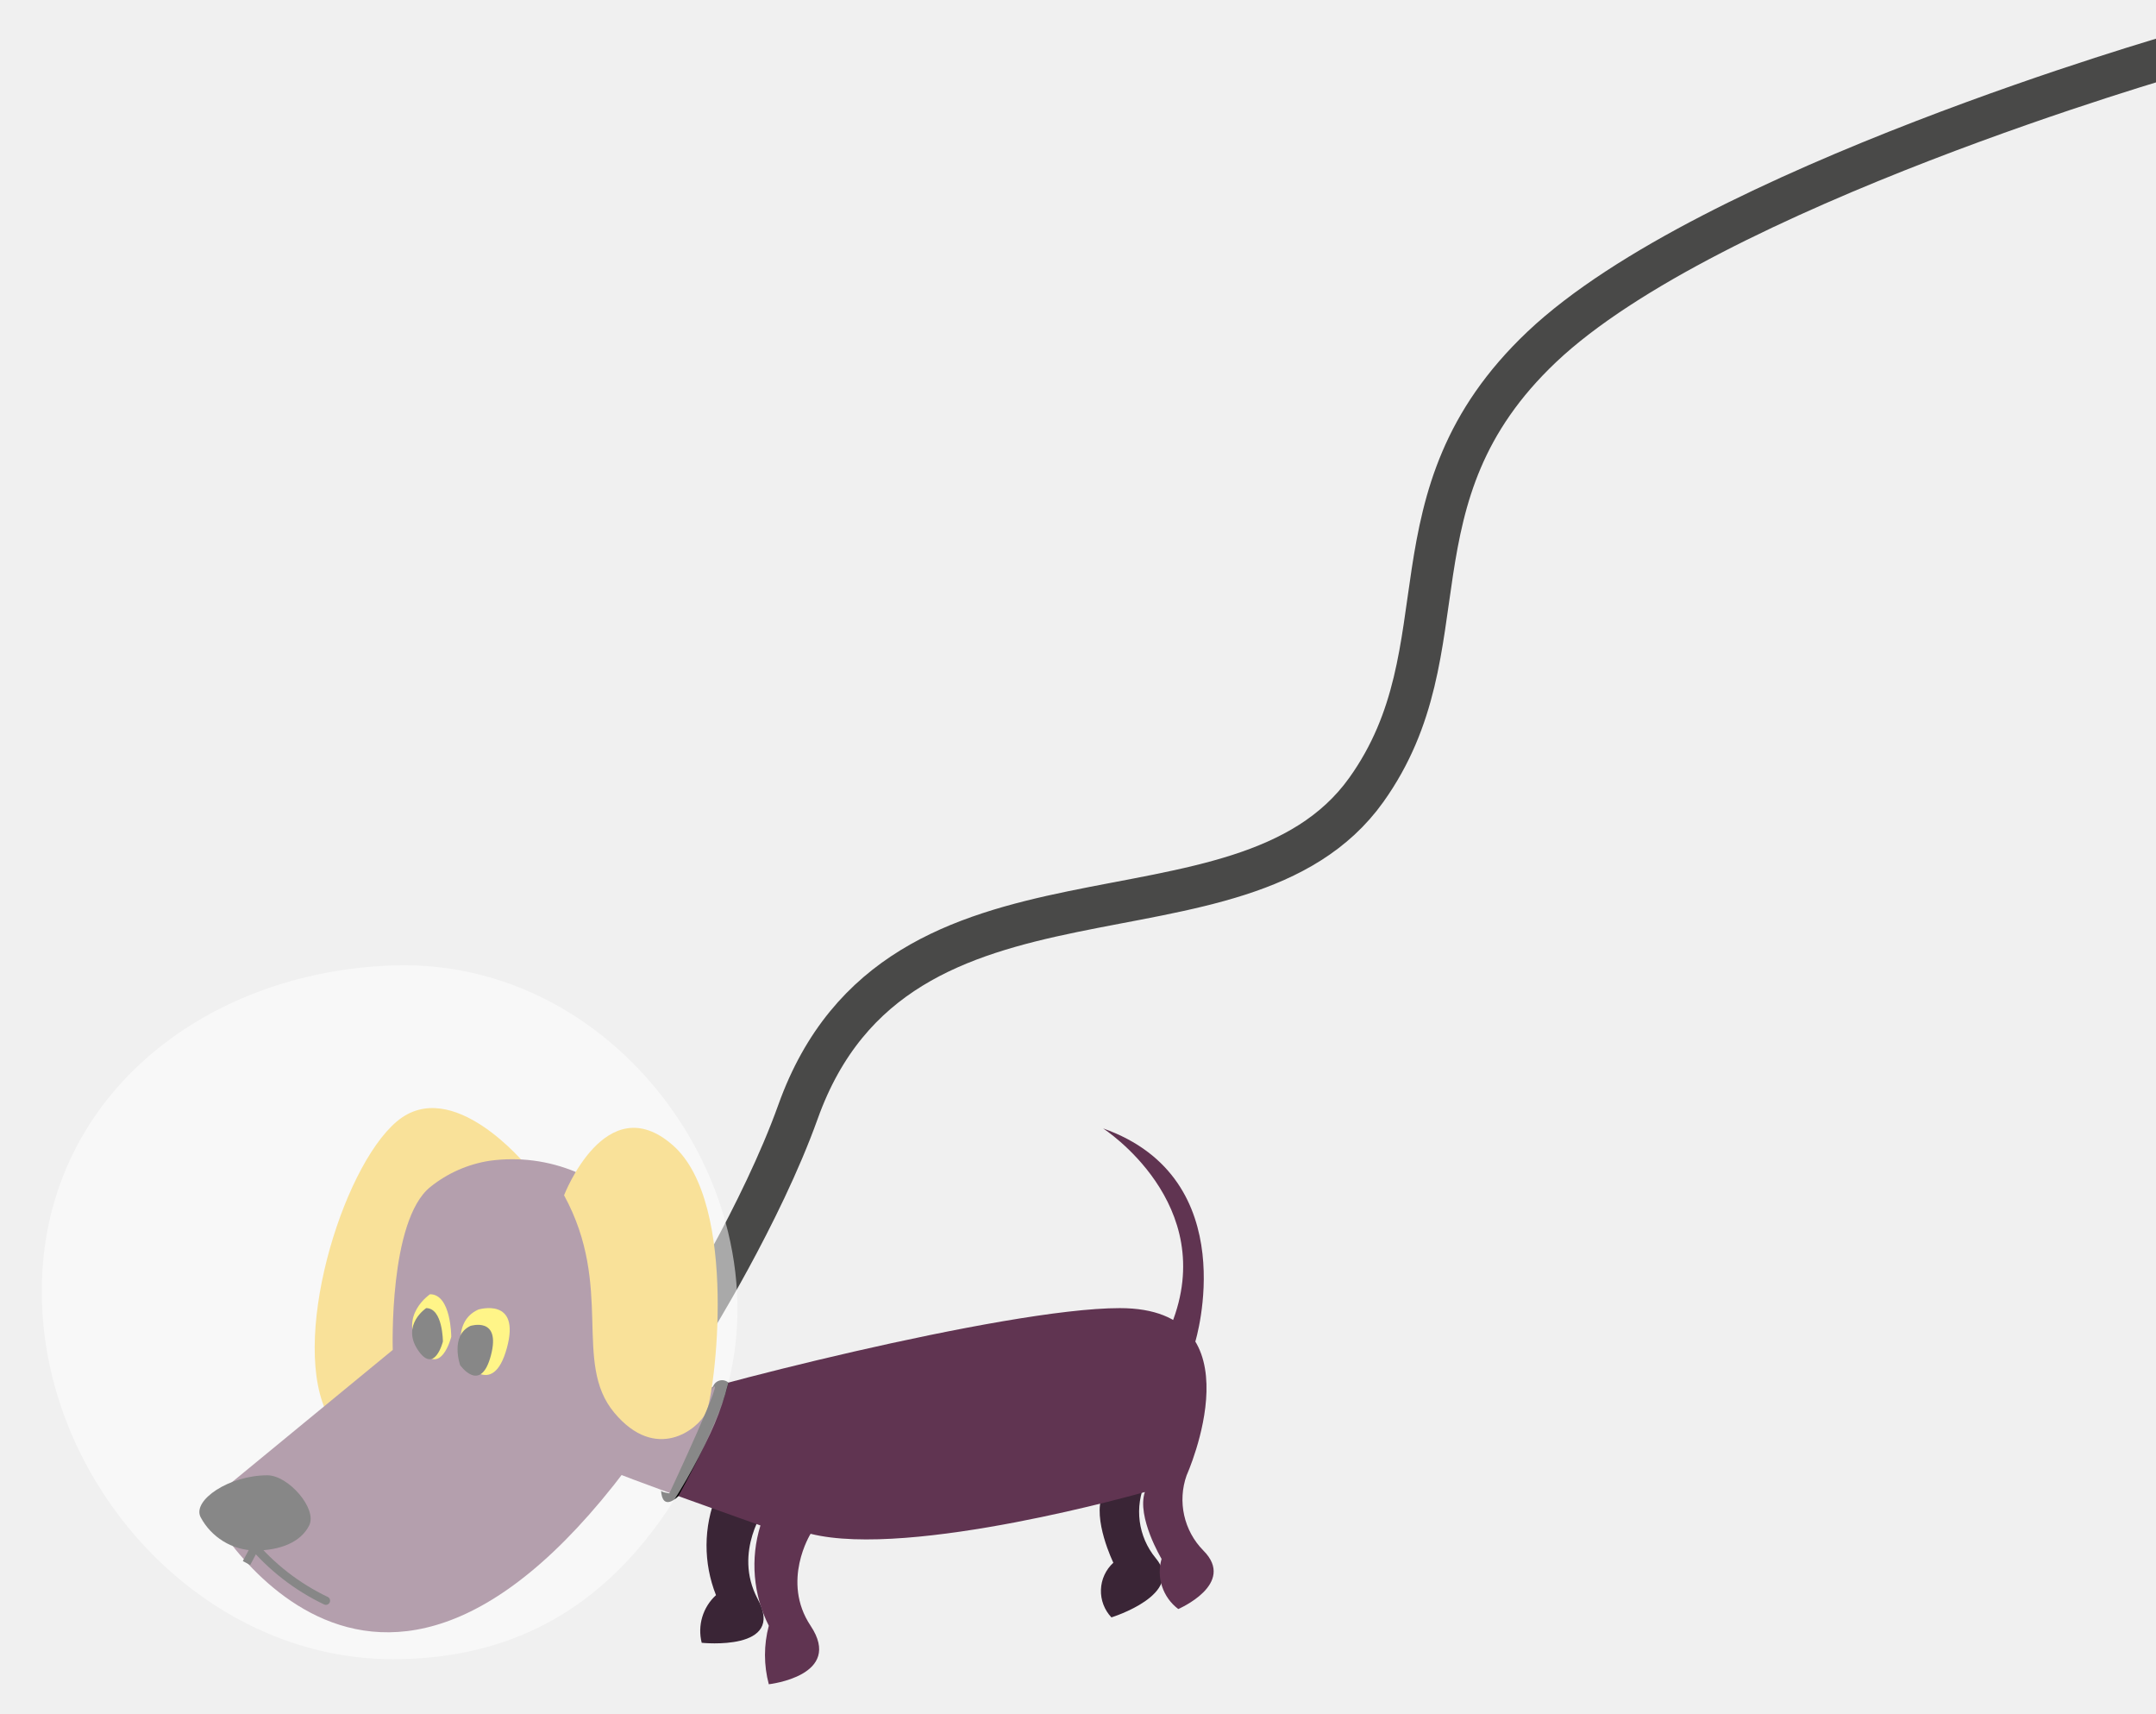
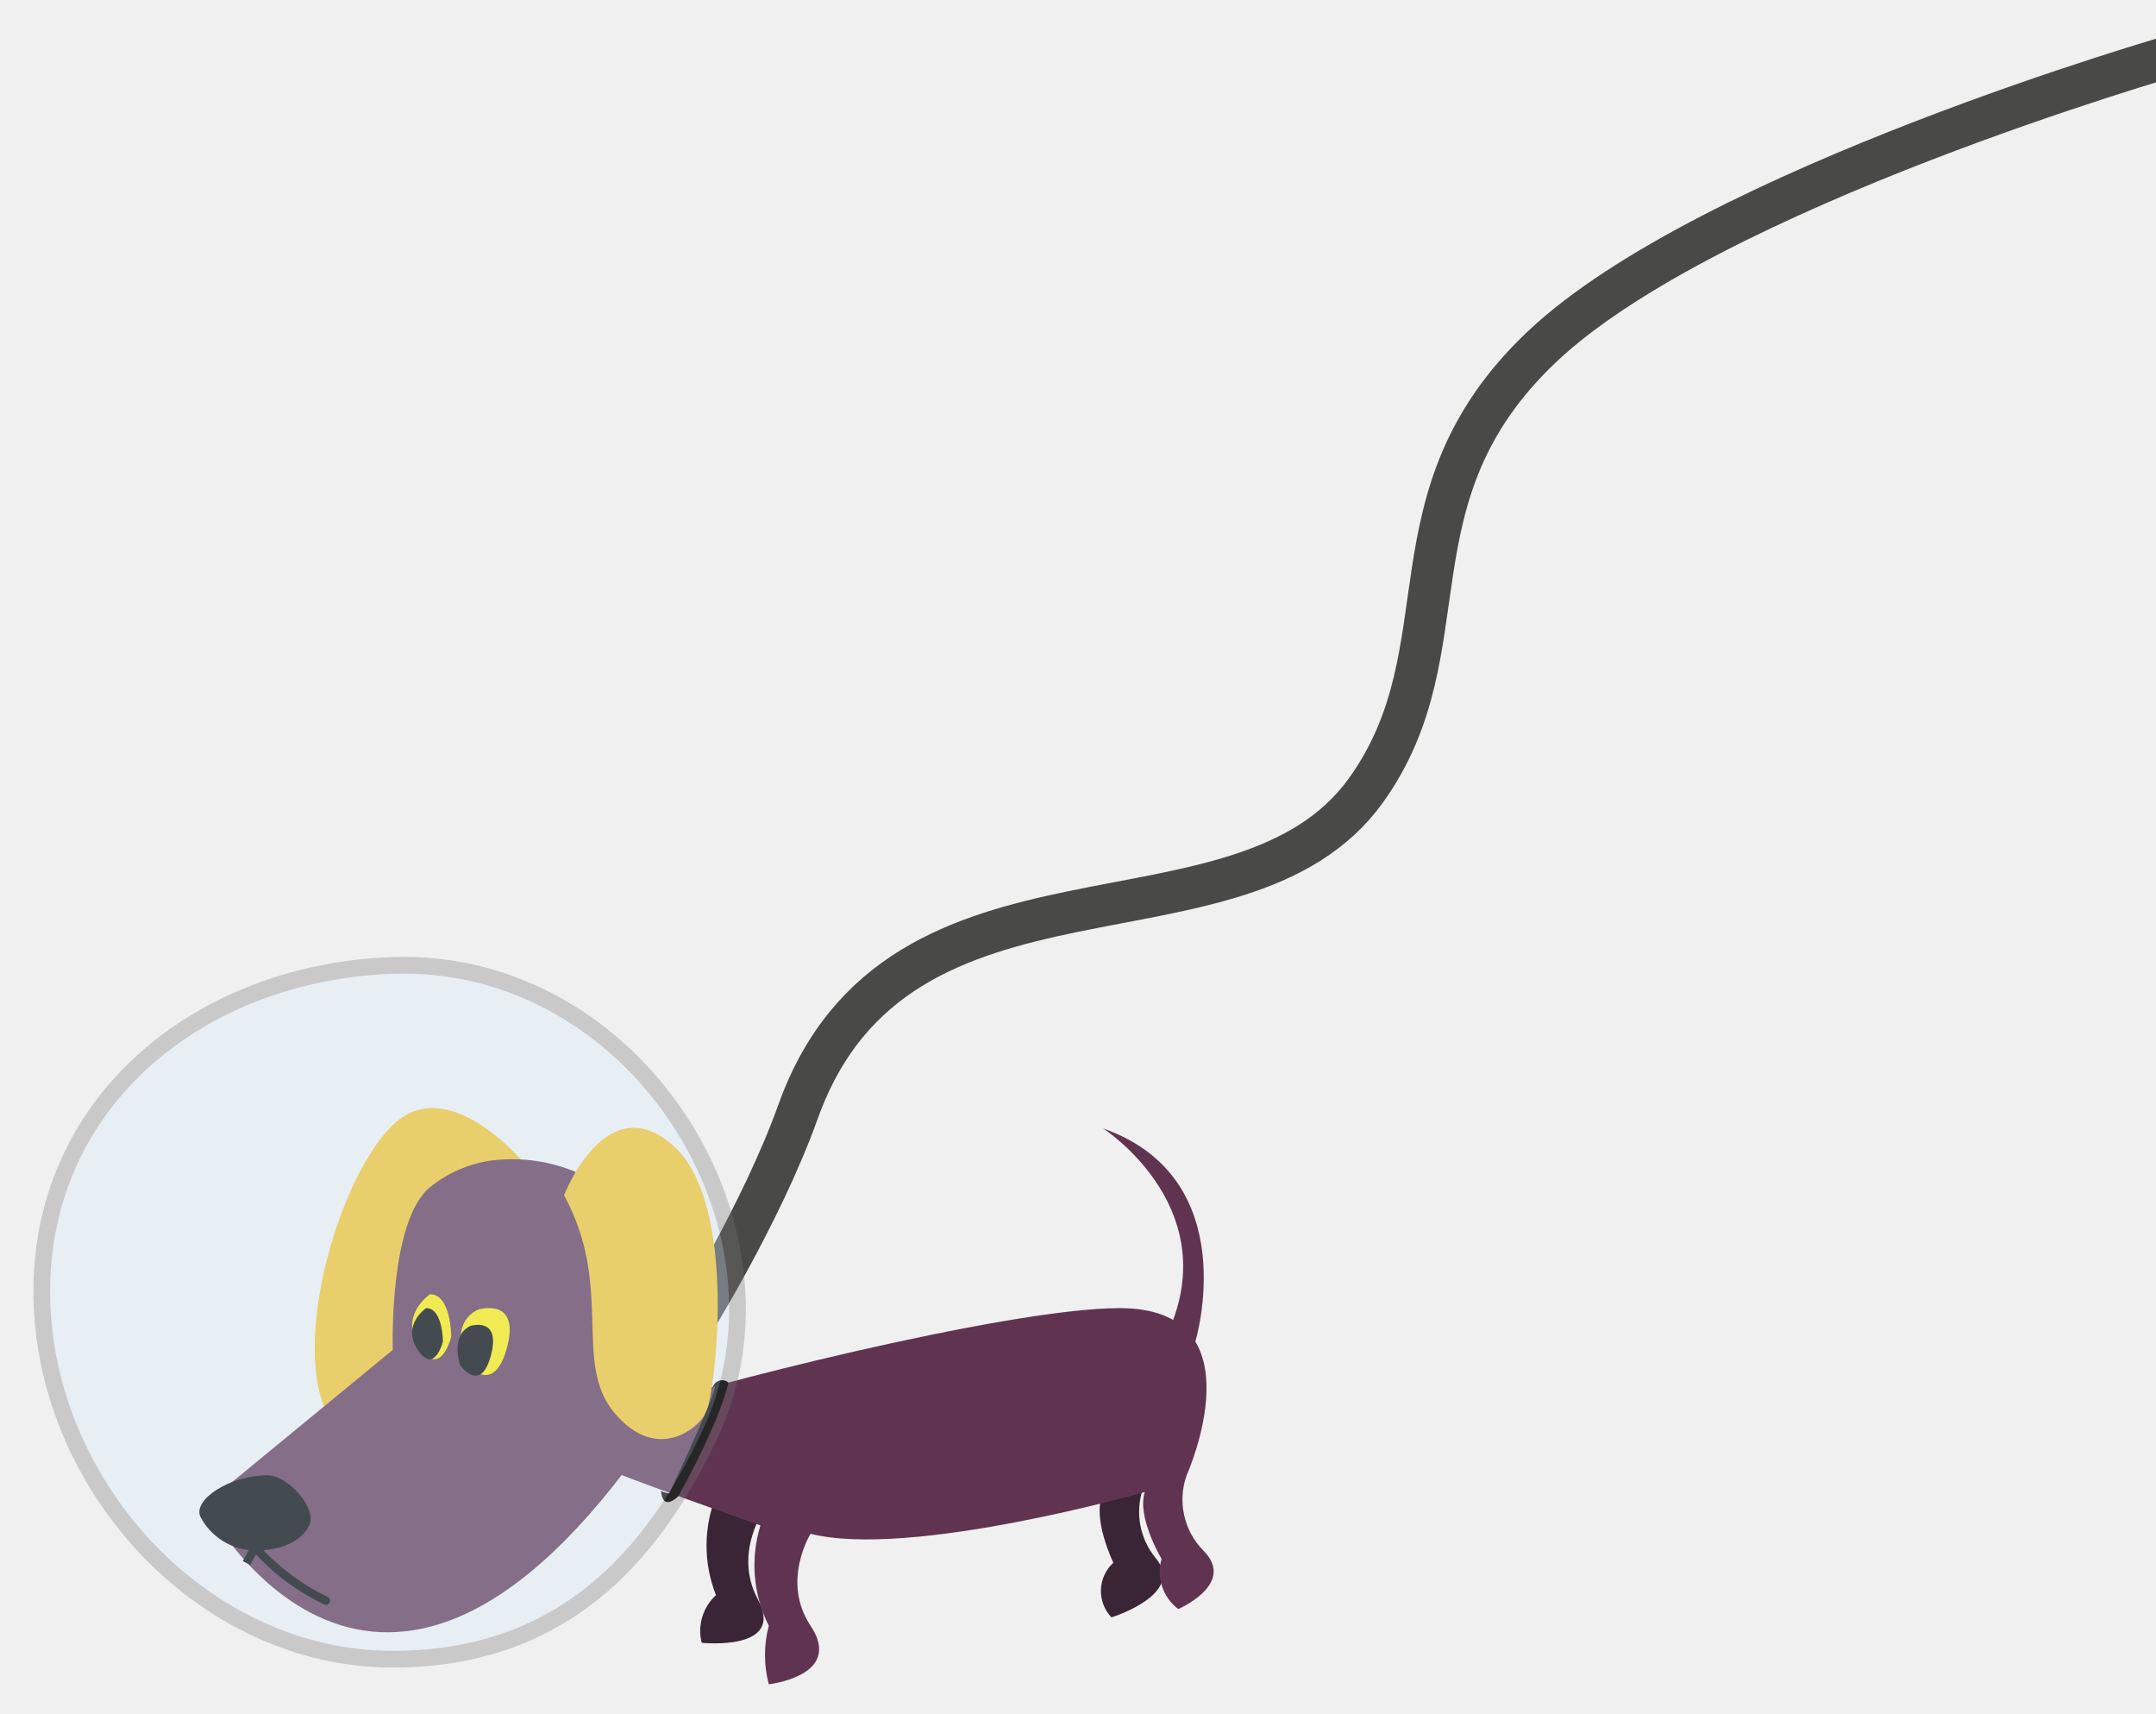
<svg xmlns="http://www.w3.org/2000/svg" id="Layer_1" data-name="Layer 1" width="258" height="205" viewBox="0 0 258 205">
  <defs>
-     <style>.cls-1,.cls-6,.cls-7{fill:none;stroke-miterlimit:10;}.cls-1{stroke:#494948;stroke-width:5px;}.cls-2{fill:#3a2536;}.cls-3{fill:#603451;}.cls-4{fill:#f3c027;}.cls-5{fill:#ffea03;}.cls-6,.cls-7{stroke:#000;}.cls-6{stroke-linecap:round;}.cls-8{fill:#020202;}.cls-9{fill:#fff;opacity:0.53;}</style>
+     <style>.cls-1,.cls-6,.cls-7{fill:none;}.cls-1{stroke:#494948;stroke-width:5px;}.cls-1,.cls-6,.cls-7,.cls-9{stroke-miterlimit:10;}.cls-2{fill:#3a2536;}.cls-3{fill:#603451;}.cls-4{fill:#f3c027;}.cls-5{fill:#ffea03;}.cls-6,.cls-7{stroke:#000;}.cls-6{stroke-linecap:round;}.cls-8{fill:#020202;}.cls-9{fill:#d2ebff;stroke:#757575;stroke-width:2px;opacity:0.32;}</style>
  </defs>
  <path class="cls-1" d="M260.5,6.5s-55.92,16-76,35c-19,18-8.91,36.07-21,53-15,21-56,5-68,38.5-4.38,12.24-13,26-13,26" />
  <path class="cls-2" d="M78,169.5c5.5-1.64,41.25-11.21,55-10,16.93,1.49,4.1,17.76,4.1,17.76a8.7,8.7,0,0,0,1.2,9.15c3.63,4.33-5.3,7.09-5.3,7.09a4.59,4.59,0,0,1,.23-6.54s-2.55-5.24-1.29-8.14c0,0-28.59,5.51-40.28,1.46,0,0-4,5.34-1,11,3.46,6.33-6.69,5.26-6.69,5.26a5.8,5.8,0,0,1,1.71-5.7,16.07,16.07,0,0,1,.06-12s-12.64-6.19-13.45-10.36C72.06,167.08,76.73,169.88,78,169.5Z" />
  <path class="cls-3" d="M76.69,168.5c5.33-2.12,43.51-12,57.31-12,17,0,8,20,8,20a8.68,8.68,0,0,0,2,9c4,4-3,7-3,7a5.57,5.57,0,0,1-2-6s-3-5-2-8c0,0-28,8-40,5,0,0-3.55,5.67,0,11,4,6-5,7-5,7a13.6,13.6,0,0,1,0-7,16.08,16.08,0,0,1-1-12s-17-6-19-7C70.8,174.9,75.46,169,76.69,168.5Z" />
  <path class="cls-4" d="M63,139.45s-8.88-10.9-15.53-5.27-12.92,26.66-8.12,35.32L50.8,157.86S50.24,142.64,63,139.45Z" />
  <path class="cls-3" d="M68.9,140.21a19.75,19.75,0,0,0-10.3-1.34A15,15,0,0,0,51.5,142c-5,4-4.5,19.5-4.5,19.5L24.5,180S45,219.5,78,171.5c0,0-5.86-.45-4-17C73.86,152,73.5,148,68.9,140.21Z" />
  <path class="cls-4" d="M67.5,143s5-13,13-6,5,30,4,32-6,6-11,0S73.5,154,67.5,143Z" />
  <path class="cls-5" d="M57.24,156.67c-3.41,1.54-1.71,6.17-1.71,6.17s3.42,4.62,5.12-1.55S57.24,156.67,57.24,156.67Z" />
  <path class="cls-5" d="M51.46,154.84c2.54,0,2.54,5.09,2.54,5.09s-1.27,5.08-3.81,1.27S51.46,154.84,51.46,154.84Z" />
  <path d="M56.29,158.63c-2.46,1.17-1.23,4.69-1.23,4.69s2.46,3.51,3.69-1.18S56.29,158.63,56.29,158.63Z" />
  <path d="M51,156.5c2,0,2,4,2,4s-1,4-3,1S51,156.5,51,156.5Z" />
  <path d="M37,182.5c-1,2-3.46,3-6.5,3a7.52,7.52,0,0,1-6.5-4c-1-2,3.39-5,8-5C34.5,176.5,38,180.5,37,182.5Z" />
  <path class="cls-6" d="M39,191.5a26.62,26.62,0,0,1-9-7" />
  <line class="cls-7" x1="29.5" y1="187" x2="30.67" y2="184.8" />
  <path class="cls-8" d="M85.33,165.88a1.15,1.15,0,0,1,1.84-.47s-.74,4.09-6,13.59c0,0-1.92,2-2.07-.74-.14.24,1,.4,1,.4s7.3-15.59,5-12.33C85,166.5,85.26,166,85.33,165.88Z" />
  <path class="cls-9" d="M85,171.5c-7,15-18,27-38,27-22.92,0-42-21.08-42-44s19.09-38.21,42-39C76,114.5,96.5,146.85,85,171.5Z" />
  <path class="cls-3" d="M132,135s14,9,8.16,23.5c-4,10,2.88,2,2.88,2S149,141,132,135Z" />
</svg>
